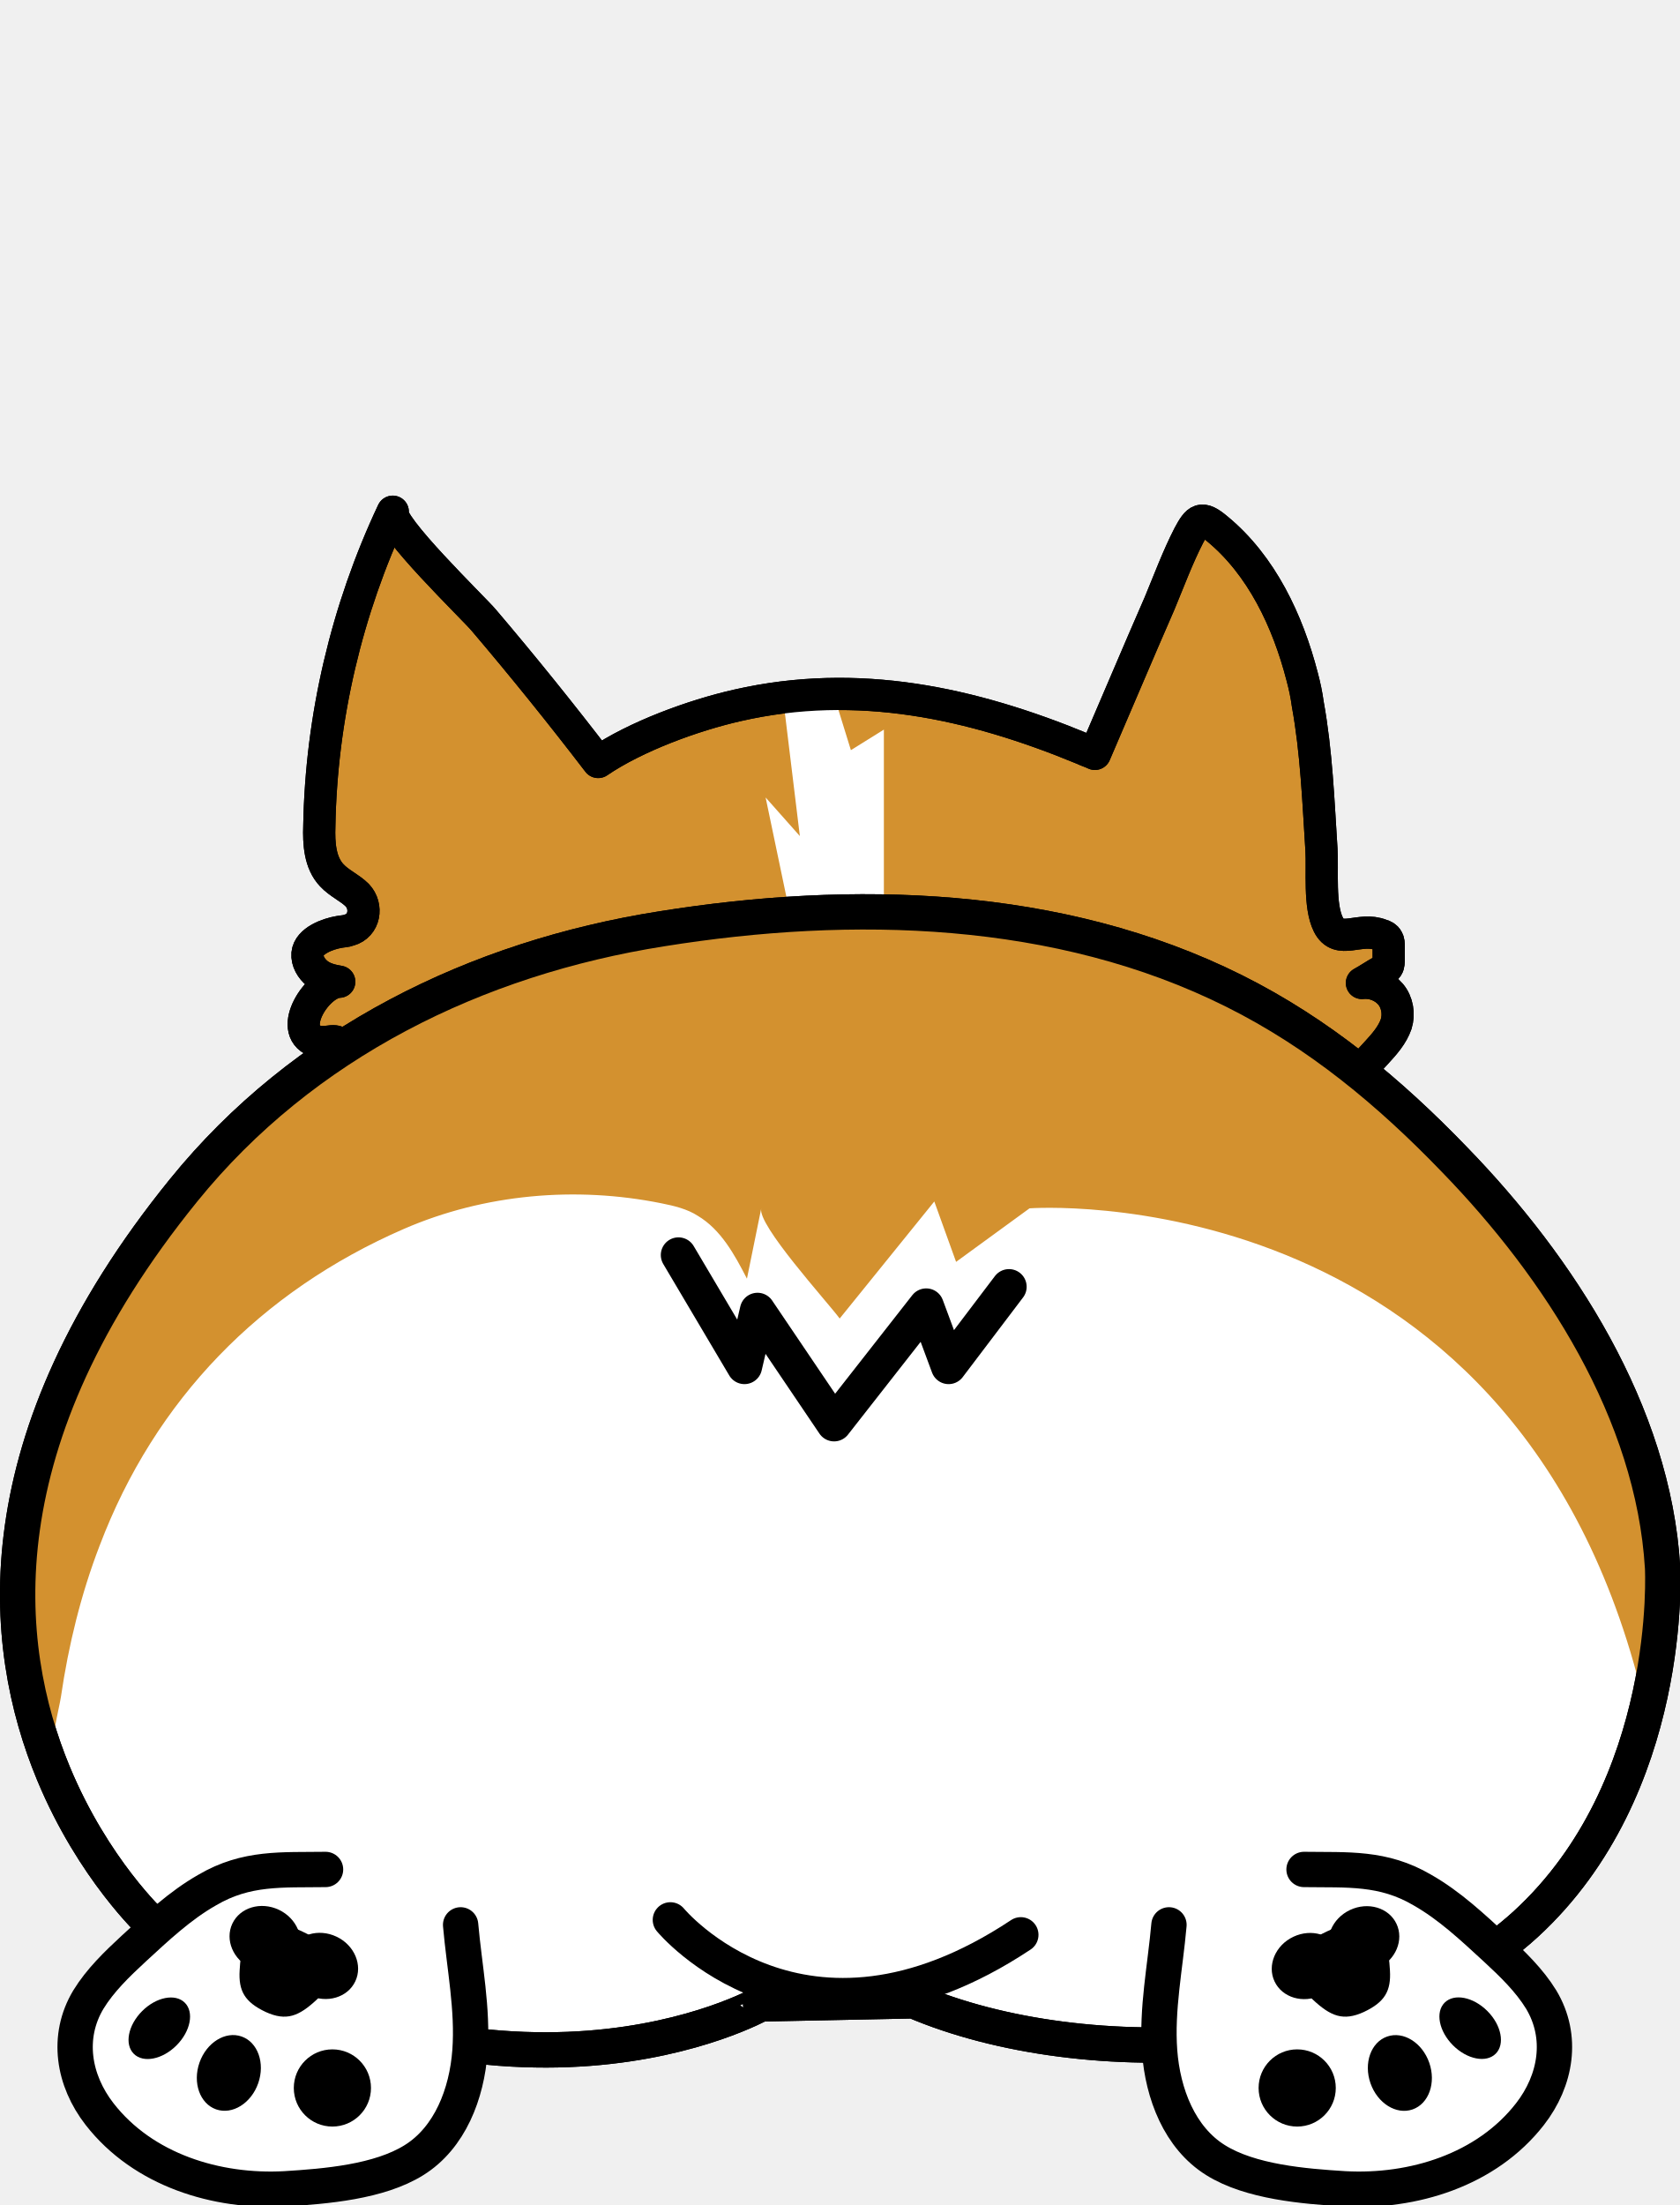
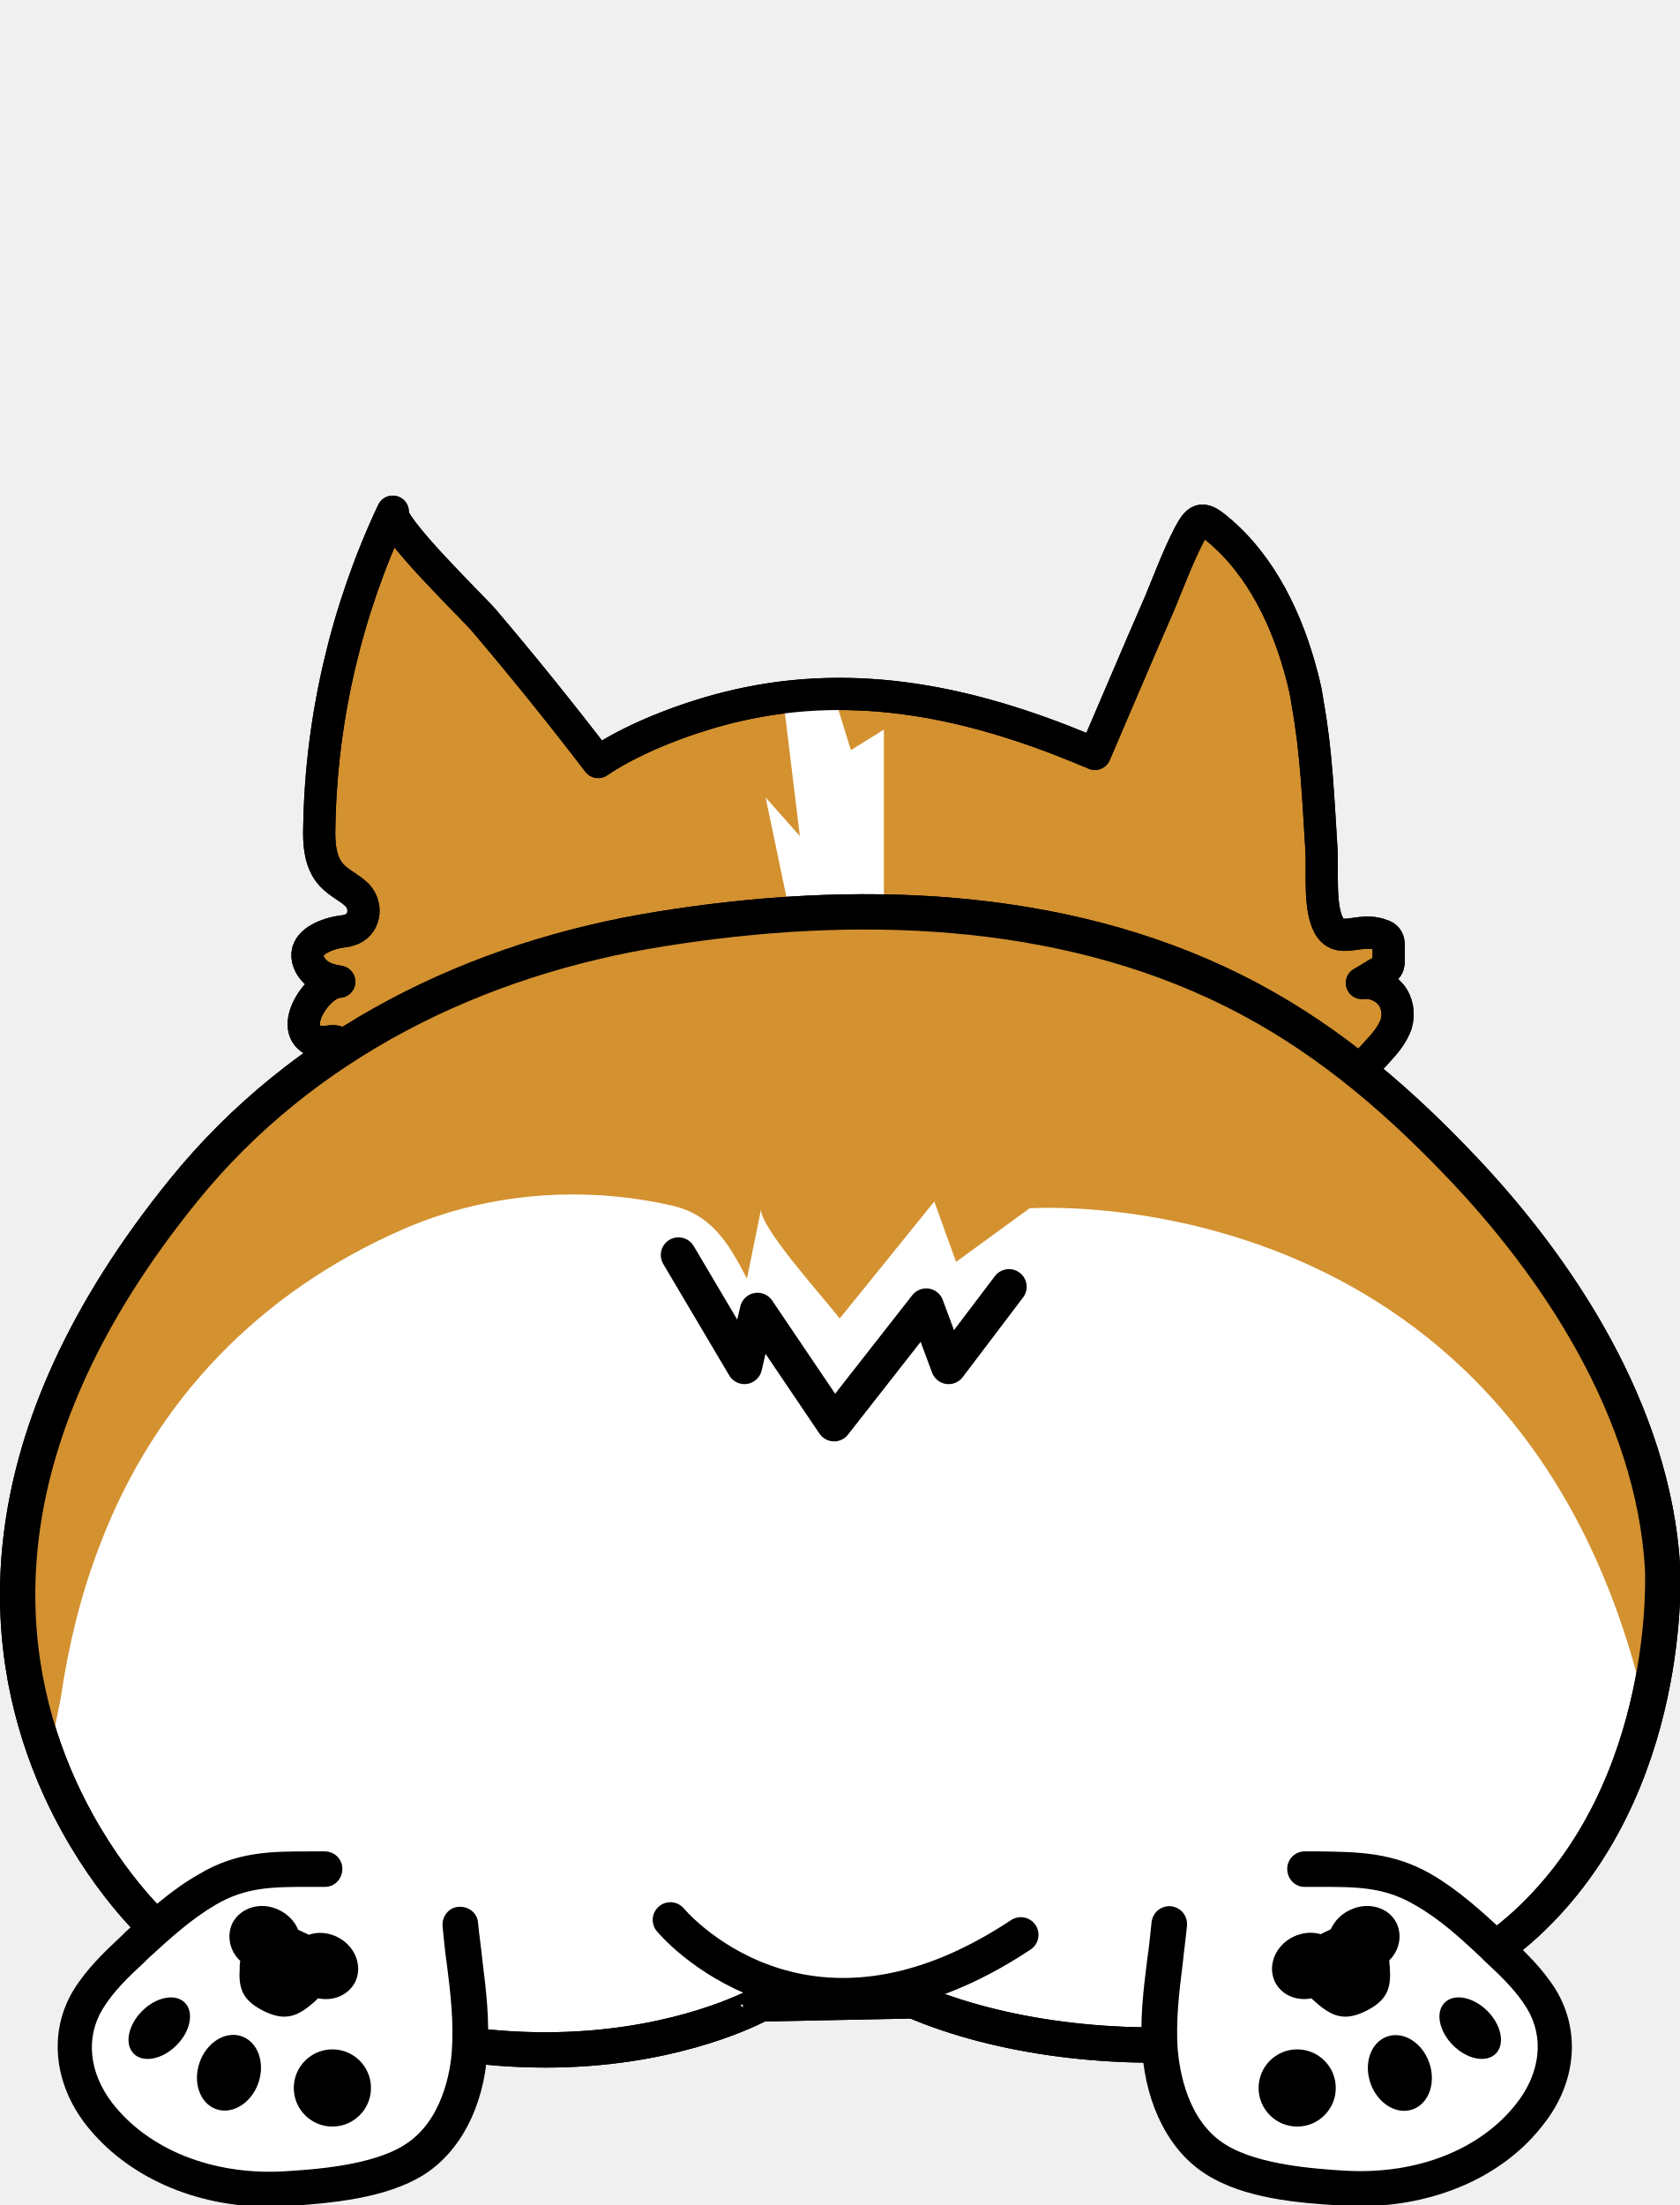
<svg xmlns="http://www.w3.org/2000/svg" version="1.1" id="Layer_1" x="0px" y="0px" viewBox="0 0 269.9 354.2" style="enable-background:new 0 0 269.9 354.2;" xml:space="preserve">
  <style type="text/css">
	.st0{fill:#D3912F;stroke:#000000;stroke-width:5.173;stroke-linecap:round;stroke-linejoin:round;stroke-miterlimit:10;}
- 	.st1{fill:#FFFFFF;}
+ 	.st1{fill:#FFFFFF;
+     }
	.st2{fill:none;stroke:#000000;stroke-width:5.173;stroke-linecap:round;stroke-linejoin:round;stroke-miterlimit:10;}
	.st3{fill:#FFFFFF;stroke:#000000;stroke-width:5.676;stroke-linecap:round;stroke-linejoin:round;stroke-miterlimit:10;}
- 	.st4{fill:#D3912F;}
- 	.st5{fill:none;stroke:#000000;stroke-width:5.676;stroke-linecap:round;stroke-linejoin:round;stroke-miterlimit:10;}
- 	.st6{fill:none;stroke:#000000;stroke-width:5.676;stroke-linecap:round;stroke-miterlimit:10;}
- 	.st7{fill:#FFFFFF;stroke:#000000;stroke-width:5.676;stroke-linecap:round;stroke-miterlimit:10;}
+ 	.st4{fill:#D3912F;
+     animation: swing .3s infinite ease-in-out;}
+ 	.st5{fill:none;stroke:#000000;stroke-width:5.676;stroke-linecap:round;stroke-linejoin:round;stroke-miterlimit:10;
+     animation: swing .3s infinite ease-in-out;}
+ 	.st6{fill:none;stroke:#000000;stroke-width:5.676;stroke-linecap:round;stroke-miterlimit:10;
+     animation: swing .3s infinite ease-in-out;}
+     
+     #leftFoot {
+         animation: swing2 5s infinite ease-in-out;
+     }
+     
+     #rightFoot{
+     animation: antiswing2 5s infinite ease-in-out;
+     }
+     
+     @keyframes antiswing2 {
+         0%, 100% { transform: rotate(.3deg); }
+         50% { transform: rotate(-.3deg); }
+     }
+     
+     @keyframes swing2 {
+         0%, 100% { transform: rotate(-.3deg); }
+         50% { transform: rotate(.3deg); }
+     }
+     
+     @keyframes swing {
+         0%, 100% { transform: rotate(-.15deg); }
+         50% { transform: rotate(.15deg); }
</style>
  <path class="st0" d="M58.2,173.4c-1,1.1-3,0.3-3.5-1.1c-0.7-1.7,1.4-5.5-1.7-5c-0.8,0.1-1.6,0.2-2.4-0.1c-4.5-1.8,0.4-9.4,3.9-9.5  c-1.2-0.2-2.5-0.5-3.5-1.3s-1.7-2-1.6-3.2c0.2-2.1,3.3-3.2,5.1-3.5c0.5-0.1,1.1-0.1,1.6-0.3c2.5-0.7,3-3.8,1.3-5.6  c-1.2-1.2-2.9-1.9-4.1-3.2c-1.9-2-2.1-5.1-2-7.9c0.3-17.4,4.4-34.8,11.8-50.5c-1,2,13.1,15.6,14.6,17.4c6.3,7.4,12.5,15.1,18.4,22.8  c6-4.1,15.3-7.5,22.4-9.1c19.3-4.4,37.6-0.4,55.5,7c0.6,0.3,1.3,0.5,1.9,0.8c3.5-8.1,6.9-16.2,10.4-24.2c1.5-3.6,2.9-7.4,4.7-10.9  c1.4-2.6,2-3.2,4.5-1.1c7.2,5.9,11.4,14.9,13.7,23.8c0.4,1.5,0.7,2.9,0.9,4.4c1.4,7.7,1.7,15.6,2.2,23.4c0.2,3.3-0.4,9,1.1,12  c1.7,3.4,5,0.3,8.5,1.7c0.4,0.1,0.8,0.3,1,0.7c0.2,0.3,0.2,0.7,0.2,1.1c0,0.7,0,1.4,0,2.1c0,0.4,0,0.9-0.2,1.2s-0.5,0.5-0.9,0.7  c-1.1,0.6-2.1,1.3-3.2,1.9c1.7-0.2,3.5,0.5,4.6,1.8s1.4,3.2,0.9,4.8c-1.2,3.5-5.1,5.8-6.7,9.2" />
  <polyline class="st1" points="128.5,154.4 123,128.1 128.5,134.3 125.8,112.1 134.1,112.1 136.7,120.5 142,117.2 142,154.4 " />
  <path class="st2" d="M58.2,173.4c-1,1.1-3,0.3-3.5-1.1c-0.7-1.7,1.4-5.5-1.7-5c-0.8,0.1-1.6,0.2-2.4-0.1c-4.5-1.8,0.4-9.4,3.9-9.5  c-1.2-0.2-2.5-0.5-3.5-1.3s-1.7-2-1.6-3.2c0.2-2.1,3.3-3.2,5.1-3.5c0.5-0.1,1.1-0.1,1.6-0.3c2.5-0.7,3-3.8,1.3-5.6  c-1.2-1.2-2.9-1.9-4.1-3.2c-1.9-2-2.1-5.1-2-7.9c0.3-17.4,4.4-34.8,11.8-50.5c-1,2,13.1,15.6,14.6,17.4c6.3,7.4,12.5,15.1,18.4,22.8  c6-4.1,15.3-7.5,22.4-9.1c19.3-4.4,37.6-0.4,55.5,7c0.6,0.3,1.3,0.5,1.9,0.8c3.5-8.1,6.9-16.2,10.4-24.2c1.5-3.6,2.9-7.4,4.7-10.9  c1.4-2.6,2-3.2,4.5-1.1c7.2,5.9,11.4,14.9,13.7,23.8c0.4,1.5,0.7,2.9,0.9,4.4c1.4,7.7,1.7,15.6,2.2,23.4c0.2,3.3-0.4,9,1.1,12  c1.7,3.4,5,0.3,8.5,1.7c0.4,0.1,0.8,0.3,1,0.7c0.2,0.3,0.2,0.7,0.2,1.1c0,0.7,0,1.4,0,2.1c0,0.4,0,0.9-0.2,1.2s-0.5,0.5-0.9,0.7  c-1.1,0.6-2.1,1.3-3.2,1.9c1.7-0.2,3.5,0.5,4.6,1.8s1.4,3.2,0.9,4.8c-1.2,3.5-5.1,5.8-6.7,9.2" />
  <path class="st3" d="M24.4,309c0,0-9.4-8.7-15.8-24.1C0,264.2-3.1,231.4,29.5,191.2c19.2-23.7,47-37.3,76.8-42  c30.6-4.9,63.8-4.1,92,10c13.6,6.8,24.9,16.2,35.4,27.1c16.8,17.3,31.9,40.6,33.4,65.5c0,0,2,35.3-22,57.3  c-24.1,22-70.7,24.1-98.3,12.3l-24.6,0.5C122.2,321.8,81.2,345.3,24.4,309z" />
  <path class="st4" d="M8.9,282.5c-1.1-2,0.6-7.9,0.9-10c1.2-8.2,3.2-16.4,6.2-24.2c8.9-23.5,25.9-40.9,48.9-50.9  c12.9-5.6,27.6-6.9,41.4-4.1c2,0.4,4.1,0.9,5.8,2c3.7,2.2,5.9,6.2,7.9,10.1c0.8-3.8,1.5-7.5,2.3-11.3c-0.7,2.6,10.6,15,12.6,17.7  l15.2-18.8l3.5,9.7l11.8-8.6c0,0,77-5.7,98.1,76.9c0,0,18.9-60.3-59.7-108.6c-26.7-16.4-50.9-16.2-72.5-16  c-58.2,0.4-95.7,38.4-95.7,38.4S-15.3,235.6,8.9,282.5z" />
  <path class="st5" d="M24.4,309c0,0-9.4-8.7-15.8-24.1C0,264.2-3.1,231.4,29.5,191.2c19.2-23.7,47-37.3,76.8-42  c30.6-4.9,63.8-4.1,92,10c13.6,6.8,24.9,16.2,35.4,27.1c16.8,17.3,31.9,40.6,33.4,65.5c0,0,2,35.3-22,57.3  c-24.1,22-70.7,24.1-98.3,12.3l-24.6,0.5C122.2,321.8,81.2,345.3,24.4,309z" />
  <polyline class="st5" points="109,201.6 119.6,219.5 121.7,210.5 134,228.7 148.8,209.8 152.4,219.5 162.1,206.7 " />
  <path class="st6" d="M107.7,308.4c0,0,21.2,25.7,56.3,2.4" />
-   <g>
-     <path class="st7" d="M52.3,300.3c-7,0.1-12.7-0.4-19,3.3c-4.4,2.5-8.1,6-11.8,9.4c-2.7,2.5-5.4,5.1-7.3,8.2c-3.6,6-2.4,13,1.8,18.4   c7,9,18.8,12.6,29.8,12c6.5-0.4,15.1-1.1,20.7-4.6c5.8-3.6,8.5-10.7,9-17.5S74.6,316,74,309.2" />
-     <circle cx="53.4" cy="335.4" r="6.2" />
-     <ellipse transform="matrix(0.3296 -0.9441 0.9441 0.3296 -289.7493 257.9701)" cx="36.8" cy="333" rx="6.2" ry="5" />
-     <ellipse transform="matrix(0.7071 -0.7071 0.7071 0.7071 -222.882 113.5374)" cx="25.6" cy="325.8" rx="5.8" ry="3.9" />
+   <g id="leftFoot">
+     <path class="st1" d="M74,309.2l-21.7-8.9c-7,0.1-12.7-0.4-19,3.3c-4.4,2.5-8.1,6-11.8,9.4c-2.7,2.5-5.4,5.1-7.3,8.2   c-3.6,6-2.4,13,1.8,18.4c7,9,18.8,12.6,29.8,12c6.5-0.4,15.1-1.1,20.7-4.6c5.8-3.6,8.5-10.7,9-17.5S74.6,316,74,309.2z" />
    <g>
-       <ellipse transform="matrix(0.4272 -0.9042 0.9042 0.4272 -255.8398 227.7237)" cx="51.8" cy="315.8" rx="5.2" ry="5.8" />
-       <ellipse transform="matrix(0.4272 -0.9042 0.9042 0.4272 -257.2836 216.9238)" cx="42.6" cy="311.5" rx="5.2" ry="5.8" />
-       <path d="M38.5,316.5c0.2-3,0.2-6.9,8.7-2.9c6,2.8,5.9,5.5,3.7,7.6c-2.9,2.7-4.9,3.5-8.2,2C39.3,321.6,38.3,319.8,38.5,316.5z" />
-       <ellipse transform="matrix(0.4272 -0.9042 0.9042 0.4272 -255.1179 221.9816)" cx="47.6" cy="312.3" rx="2.3" ry="8.9" />
+       <path d="M77.5,314.9c-0.2-2-0.5-4-0.7-6c-0.1-1.6-1.5-2.7-3.1-2.6c-1.6,0.1-2.7,1.5-2.6,3.1c0.2,2.1,0.4,4.2,0.7,6.2    c0.6,4.7,1.1,9.2,0.8,13.7c-0.2,3.3-1.5,11.5-7.7,15.3c-5.3,3.3-14.5,3.9-19.4,4.2c-11.4,0.6-21.6-3.5-27.4-10.9    c-3.8-4.9-4.4-10.6-1.6-15.2c1.7-2.8,4.2-5.2,6.8-7.6l0.6-0.6c3.5-3.2,6.8-6.2,10.7-8.5c4.9-2.9,9.3-2.9,15-2.9c0.8,0,1.7,0,2.6,0    c1.6,0,2.8-1.3,2.8-2.9c0-1.6-1.3-2.8-2.8-2.8c0,0,0,0,0,0c-0.9,0-1.7,0-2.5,0c-6,0-11.7,0-17.8,3.7c-4.4,2.5-8.1,5.9-11.7,9.2    l-0.6,0.6c-2.9,2.7-5.7,5.4-7.8,8.8c-4,6.6-3.2,14.9,2,21.6c6.5,8.3,17.4,13.2,29.6,13.2c0.8,0,1.7,0,2.6-0.1c7.5-0.5,16-1.3,22-5    c5.9-3.7,9.7-10.9,10.3-19.7C78.7,324.7,78.1,319.7,77.5,314.9z" />
+       <circle cx="53.4" cy="335.4" r="6.2" />
+       <ellipse transform="matrix(0.3296 -0.9441 0.9441 0.3296 -289.7289 257.9403)" cx="36.8" cy="333" rx="6.2" ry="5" />
+       <ellipse transform="matrix(0.7071 -0.7071 0.7071 0.7071 -222.8868 113.5255)" cx="25.6" cy="325.8" rx="5.8" ry="3.9" />
+       <path d="M49.6,310.8c-0.3-0.2-0.7-0.3-1-0.5c-0.2-0.1-0.5-0.2-0.7-0.3c-0.5-1.3-1.6-2.5-3.1-3.2c-2.9-1.4-6.2-0.4-7.5,2.2    c-0.9,2-0.4,4.4,1.3,6c-0.1,0.5-0.1,1-0.1,1.5c-0.2,3.3,0.8,5.1,4.2,6.7c3.3,1.5,5.3,0.7,8.2-2c0.1-0.1,0.1-0.2,0.2-0.2    c2.5,0.5,4.9-0.5,6-2.7c1.2-2.6-0.1-5.8-3-7.2C52.6,310.4,51,310.3,49.6,310.8z" />
    </g>
  </g>
-   <g>
-     <path class="st7" d="M209.5,300.3c7,0.1,12.7-0.4,19,3.3c4.4,2.5,8.1,6,11.8,9.4c2.7,2.5,5.4,5.1,7.3,8.2c3.6,6,2.4,13-1.8,18.4   c-7,9-18.8,12.6-29.8,12c-6.5-0.4-15.1-1.1-20.7-4.6c-5.8-3.6-8.5-10.7-9-17.5s0.9-13.5,1.5-20.3" />
-     <circle cx="208.4" cy="335.4" r="6.2" />
-     <ellipse transform="matrix(0.9441 -0.3296 0.3296 0.9441 -97.1893 92.7356)" cx="224.9" cy="333" rx="5" ry="6.2" />
-     <ellipse transform="matrix(0.7071 -0.7071 0.7071 0.7071 -161.1992 262.4387)" cx="236.2" cy="325.8" rx="3.9" ry="5.8" />
+   <g id="rightFoot">
+     <path class="st1" d="M247.6,321.2c-1.9-3.1-4.6-5.7-7.3-8.2c-3.7-3.4-7.4-6.9-11.8-9.4c-6.3-3.7-12-3.2-19-3.3l-21.7,8.9   c-0.6,6.8-2,13.5-1.5,20.3s3.2,13.9,9,17.5c5.6,3.5,14.2,4.2,20.7,4.6c11,0.6,22.8-3,29.8-12C250,334.2,251.2,327.2,247.6,321.2z" />
    <g>
-       <ellipse transform="matrix(0.9042 -0.4272 0.4272 0.9042 -114.7836 119.9799)" cx="210" cy="315.8" rx="5.8" ry="5.2" />
-       <ellipse transform="matrix(0.9042 -0.4272 0.4272 0.9042 -112.0739 123.4529)" cx="219.1" cy="311.5" rx="5.8" ry="5.2" />
-       <path d="M223.3,316.5c-0.2-3-0.2-6.9-8.7-2.9c-6,2.8-5.9,5.5-3.7,7.6c2.9,2.7,4.9,3.5,8.2,2C222.5,321.6,223.5,319.8,223.3,316.5z    " />
-       <ellipse transform="matrix(0.9042 -0.4272 0.4272 0.9042 -112.8869 121.4369)" cx="214.2" cy="312.3" rx="8.9" ry="2.3" />
+       <path d="M250,319.7c-2.1-3.4-4.9-6.1-7.8-8.8l-0.6-0.6c-3.6-3.3-7.3-6.7-11.6-9.2c-6.2-3.6-11.9-3.6-17.9-3.7c-0.8,0-1.7,0-2.5,0    c0,0,0,0,0,0c-1.5,0-2.8,1.2-2.8,2.8c0,1.6,1.2,2.9,2.8,2.9c0.9,0,1.7,0,2.6,0c5.7,0,10.2,0,15.1,2.9c3.9,2.2,7.2,5.2,10.6,8.4    l0.6,0.6c2.6,2.4,5.1,4.8,6.8,7.6c2.8,4.6,2.2,10.3-1.6,15.2c-5.8,7.5-16,11.5-27.4,10.9c-4.9-0.3-14.1-0.9-19.4-4.2    c-6.2-3.8-7.4-12-7.7-15.3c-0.3-4.5,0.2-9,0.8-13.7c0.2-2,0.5-4.1,0.7-6.2c0.1-1.6-1-2.9-2.6-3.1c-1.6-0.1-2.9,1-3.1,2.6    c-0.2,2-0.4,4-0.7,6c-0.6,4.8-1.2,9.7-0.8,14.8c0.7,8.8,4.4,16,10.3,19.7c6,3.8,14.5,4.6,22,5c0.9,0,1.7,0.1,2.6,0.1    c12.2,0,23.2-4.8,29.6-13.2C253.2,334.6,254,326.4,250,319.7z" />
+       <circle cx="208.4" cy="335.4" r="6.2" />
+       <ellipse transform="matrix(0.9441 -0.3296 0.3296 0.9441 -97.1886 92.7342)" cx="224.9" cy="333" rx="5" ry="6.2" />
+       <ellipse transform="matrix(0.7071 -0.7071 0.7071 0.7071 -161.193 262.4353)" cx="236.2" cy="325.8" rx="3.9" ry="5.8" />
+       <path d="M210.7,321c0.1,0.1,0.1,0.1,0.2,0.2c2.9,2.7,4.9,3.5,8.2,2c3.4-1.6,4.4-3.4,4.2-6.7c0-0.5-0.1-1.1-0.1-1.6    c1.6-1.6,2.1-3.9,1.2-5.9c-1.2-2.6-4.6-3.6-7.5-2.2c-1.5,0.7-2.5,1.8-3.1,3.1c-0.2,0.1-0.4,0.2-0.6,0.3c-0.4,0.2-0.7,0.3-1,0.5    c-1.4-0.4-2.9-0.3-4.4,0.4c-2.9,1.4-4.2,4.6-3,7.2C205.8,320.4,208.2,321.5,210.7,321z" />
    </g>
  </g>
</svg>
